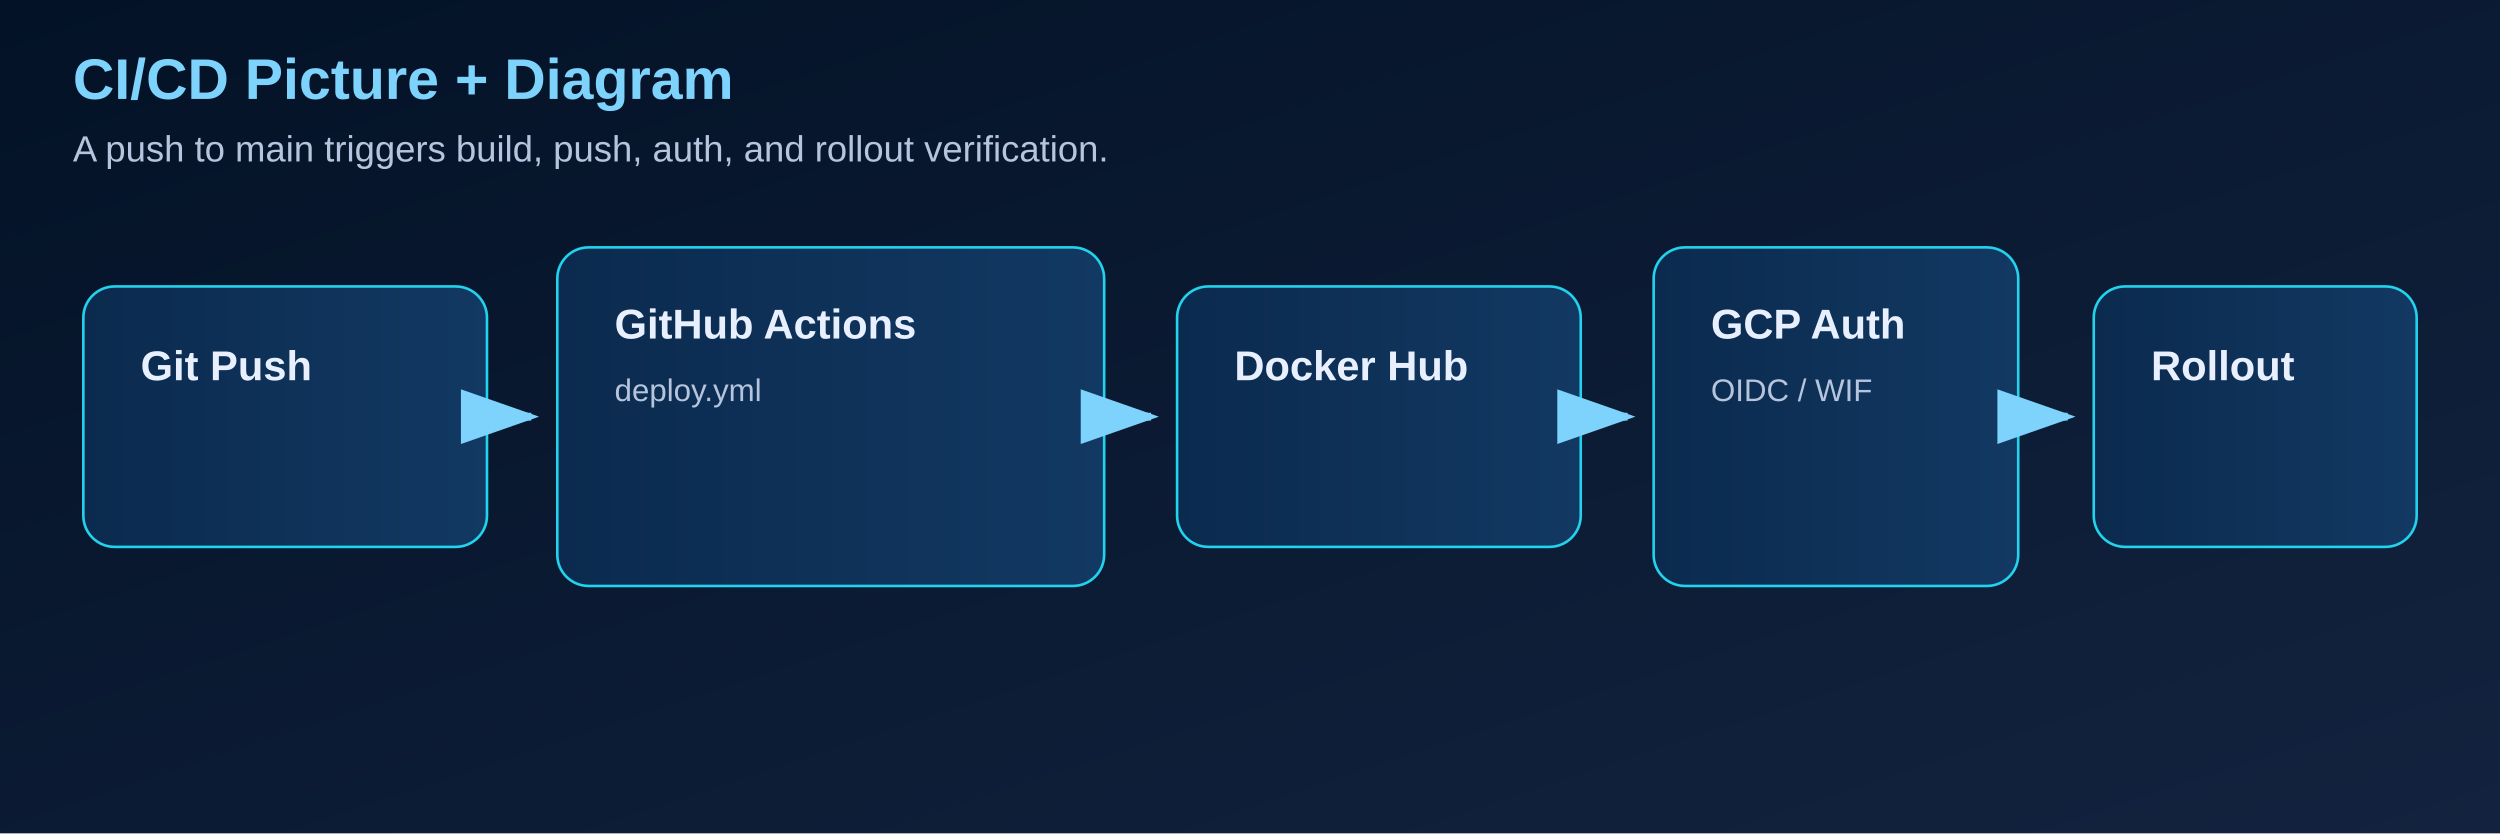
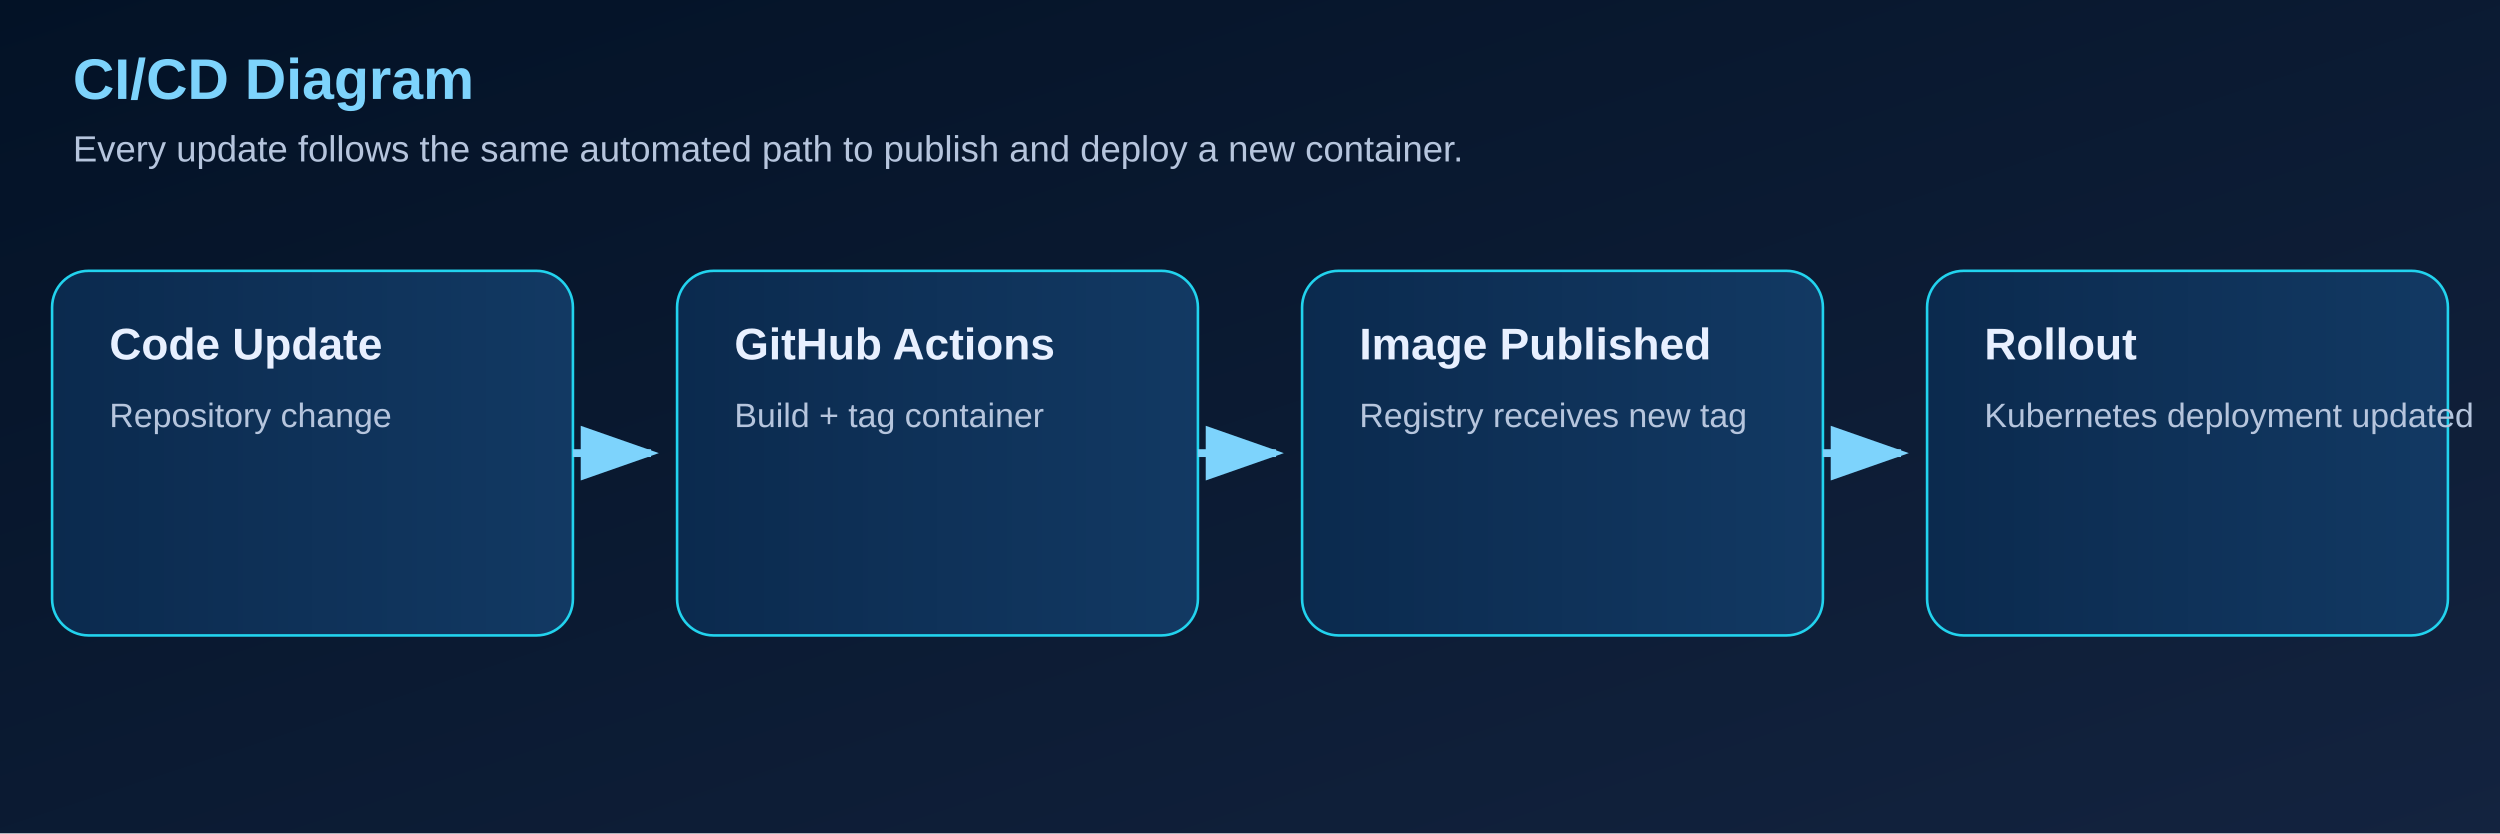
- <svg xmlns="http://www.w3.org/2000/svg" viewBox="0 0 960 320" role="img" aria-label="CI/CD diagram">
+ <svg xmlns="http://www.w3.org/2000/svg" viewBox="0 0 960 320" role="img" aria-label="CI/CD delivery flow">
  <defs>
-     <linearGradient id="bg" x1="0" x2="1" y1="0" y2="1">
+     <linearGradient id="bg" x1="0" y1="0" x2="1" y2="1">
      <stop offset="0" stop-color="#031226" />
      <stop offset="1" stop-color="#13233f" />
    </linearGradient>
-     <linearGradient id="box" x1="0" x2="1" y1="0" y2="0">
+     <linearGradient id="box" x1="0" y1="0" x2="1" y2="0">
      <stop offset="0" stop-color="#0b2a4e" />
      <stop offset="1" stop-color="#123963" />
    </linearGradient>
    <marker id="arrow" markerWidth="10" markerHeight="7" refX="9" refY="3.5" orient="auto">
      <polygon points="0 0, 10 3.5, 0 7" fill="#7dd3fc" />
    </marker>
  </defs>
  <rect width="960" height="320" fill="url(#bg)" />
-   <text x="28" y="38" fill="#7dd3fc" font-family="Manrope, Arial" font-size="22" font-weight="700">CI/CD Picture + Diagram</text>
-   <text x="28" y="62" fill="#b6c5dd" font-family="Manrope, Arial" font-size="14">A push to main triggers build, push, auth, and rollout verification.</text>
-   <rect x="32" y="110" width="155" height="100" rx="12" fill="url(#box)" stroke="#22d3ee" />
-   <text x="54" y="146" fill="#e8f0ff" font-size="16" font-family="Manrope, Arial" font-weight="700">Git Push</text>
-   <rect x="214" y="95" width="210" height="130" rx="12" fill="url(#box)" stroke="#22d3ee" />
-   <text x="236" y="130" fill="#e8f0ff" font-size="16" font-family="Manrope, Arial" font-weight="700">GitHub Actions</text>
-   <text x="236" y="154" fill="#b6c5dd" font-size="12" font-family="Manrope, Arial">deploy.yml</text>
-   <rect x="452" y="110" width="155" height="100" rx="12" fill="url(#box)" stroke="#22d3ee" />
-   <text x="474" y="146" fill="#e8f0ff" font-size="16" font-family="Manrope, Arial" font-weight="700">Docker Hub</text>
-   <rect x="635" y="95" width="140" height="130" rx="12" fill="url(#box)" stroke="#22d3ee" />
-   <text x="657" y="130" fill="#e8f0ff" font-size="16" font-family="Manrope, Arial" font-weight="700">GCP Auth</text>
-   <text x="657" y="154" fill="#b6c5dd" font-size="12" font-family="Manrope, Arial">OIDC / WIF</text>
-   <rect x="804" y="110" width="124" height="100" rx="12" fill="url(#box)" stroke="#22d3ee" />
-   <text x="826" y="146" fill="#e8f0ff" font-size="16" font-family="Manrope, Arial" font-weight="700">Rollout</text>
-   <line x1="187" y1="160" x2="204" y2="160" stroke="#7dd3fc" stroke-width="3" marker-end="url(#arrow)" />
-   <line x1="424" y1="160" x2="442" y2="160" stroke="#7dd3fc" stroke-width="3" marker-end="url(#arrow)" />
-   <line x1="607" y1="160" x2="625" y2="160" stroke="#7dd3fc" stroke-width="3" marker-end="url(#arrow)" />
-   <line x1="775" y1="160" x2="794" y2="160" stroke="#7dd3fc" stroke-width="3" marker-end="url(#arrow)" />
+   <text x="28" y="38" fill="#7dd3fc" font-family="Manrope, Arial, sans-serif" font-size="22" font-weight="700">CI/CD Diagram</text>
+   <text x="28" y="62" fill="#b6c5dd" font-family="Manrope, Arial, sans-serif" font-size="14">Every update follows the same automated path to publish and deploy a new container.</text>
+   <rect x="20" y="104" width="200" height="140" rx="14" fill="url(#box)" stroke="#22d3ee" />
+   <text x="42" y="138" fill="#e8f0ff" font-family="Manrope, Arial, sans-serif" font-size="17" font-weight="700">Code Update</text>
+   <text x="42" y="164" fill="#b6c5dd" font-family="Manrope, Arial, sans-serif" font-size="13">Repository change</text>
+   <rect x="260" y="104" width="200" height="140" rx="14" fill="url(#box)" stroke="#22d3ee" />
+   <text x="282" y="138" fill="#e8f0ff" font-family="Manrope, Arial, sans-serif" font-size="17" font-weight="700">GitHub Actions</text>
+   <text x="282" y="164" fill="#b6c5dd" font-family="Manrope, Arial, sans-serif" font-size="13">Build + tag container</text>
+   <rect x="500" y="104" width="200" height="140" rx="14" fill="url(#box)" stroke="#22d3ee" />
+   <text x="522" y="138" fill="#e8f0ff" font-family="Manrope, Arial, sans-serif" font-size="17" font-weight="700">Image Published</text>
+   <text x="522" y="164" fill="#b6c5dd" font-family="Manrope, Arial, sans-serif" font-size="13">Registry receives new tag</text>
+   <rect x="740" y="104" width="200" height="140" rx="14" fill="url(#box)" stroke="#22d3ee" />
+   <text x="762" y="138" fill="#e8f0ff" font-family="Manrope, Arial, sans-serif" font-size="17" font-weight="700">Rollout</text>
+   <text x="762" y="164" fill="#b6c5dd" font-family="Manrope, Arial, sans-serif" font-size="13">Kubernetes deployment updated</text>
+   <line x1="220" y1="174" x2="250" y2="174" stroke="#7dd3fc" stroke-width="3" marker-end="url(#arrow)" />
+   <line x1="460" y1="174" x2="490" y2="174" stroke="#7dd3fc" stroke-width="3" marker-end="url(#arrow)" />
+   <line x1="700" y1="174" x2="730" y2="174" stroke="#7dd3fc" stroke-width="3" marker-end="url(#arrow)" />
</svg>
